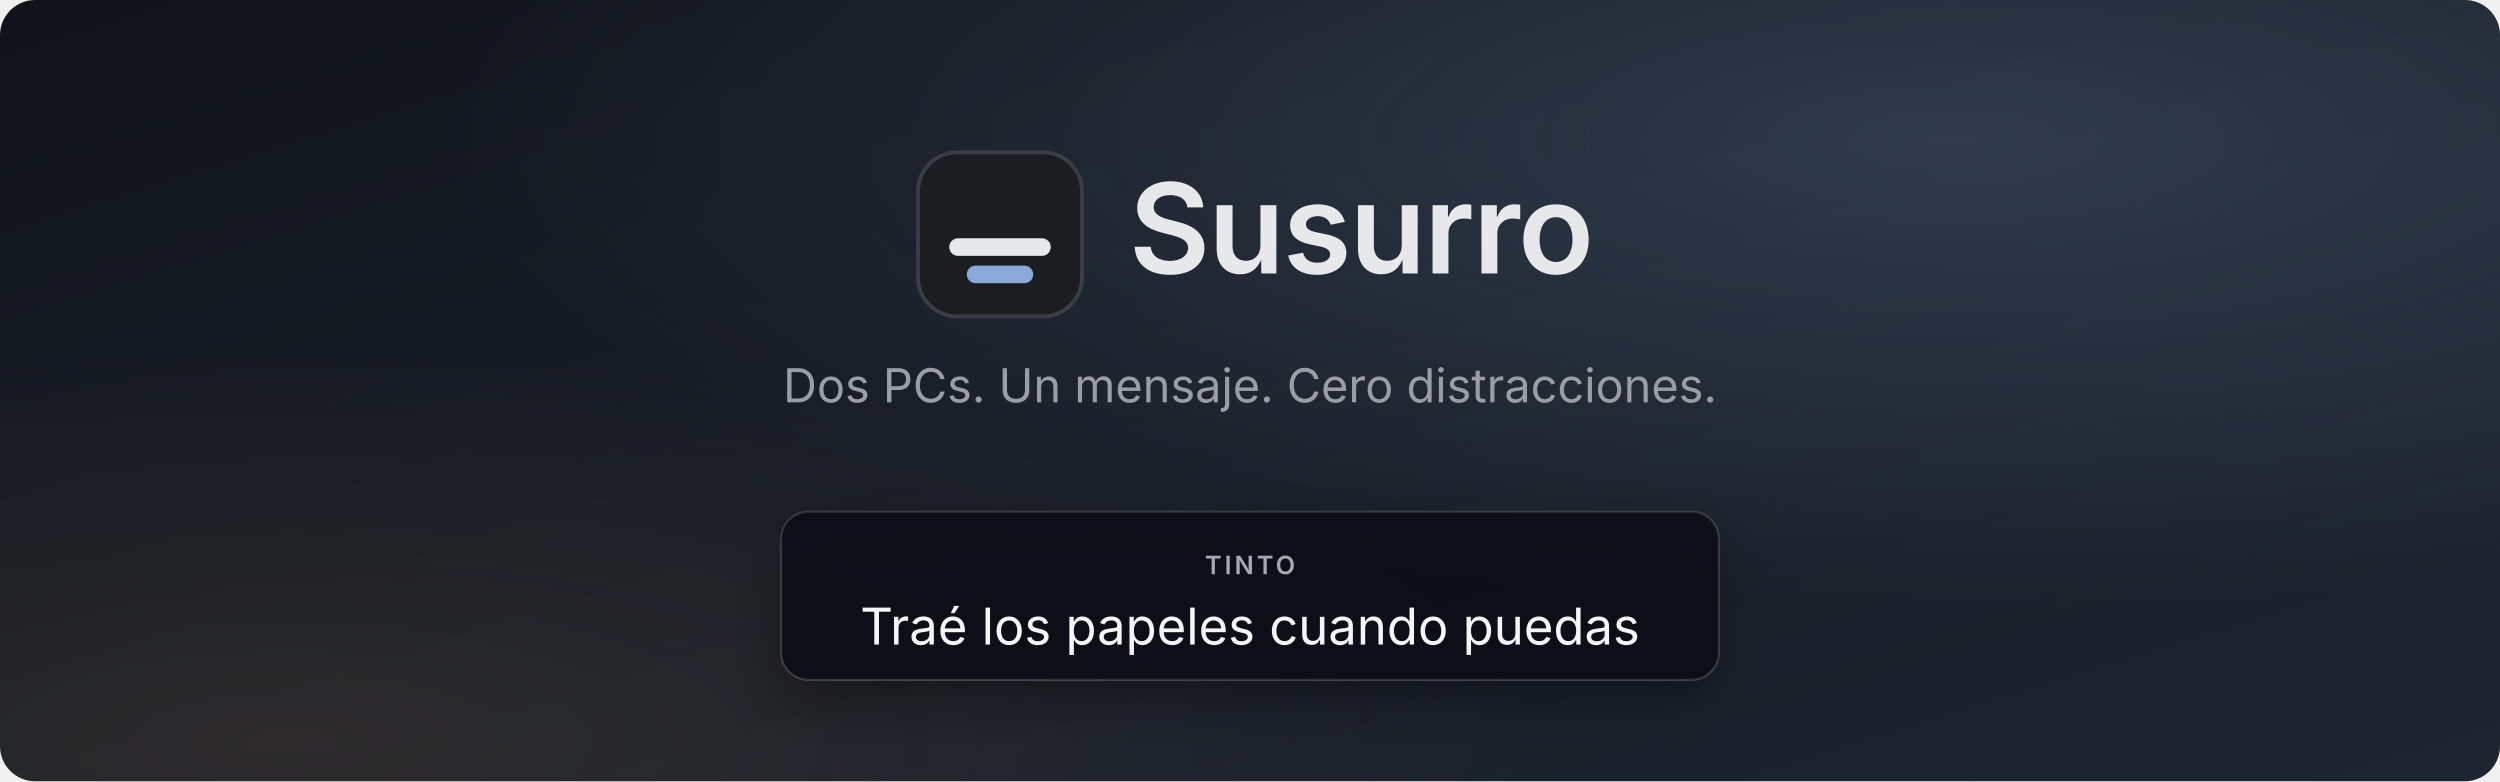
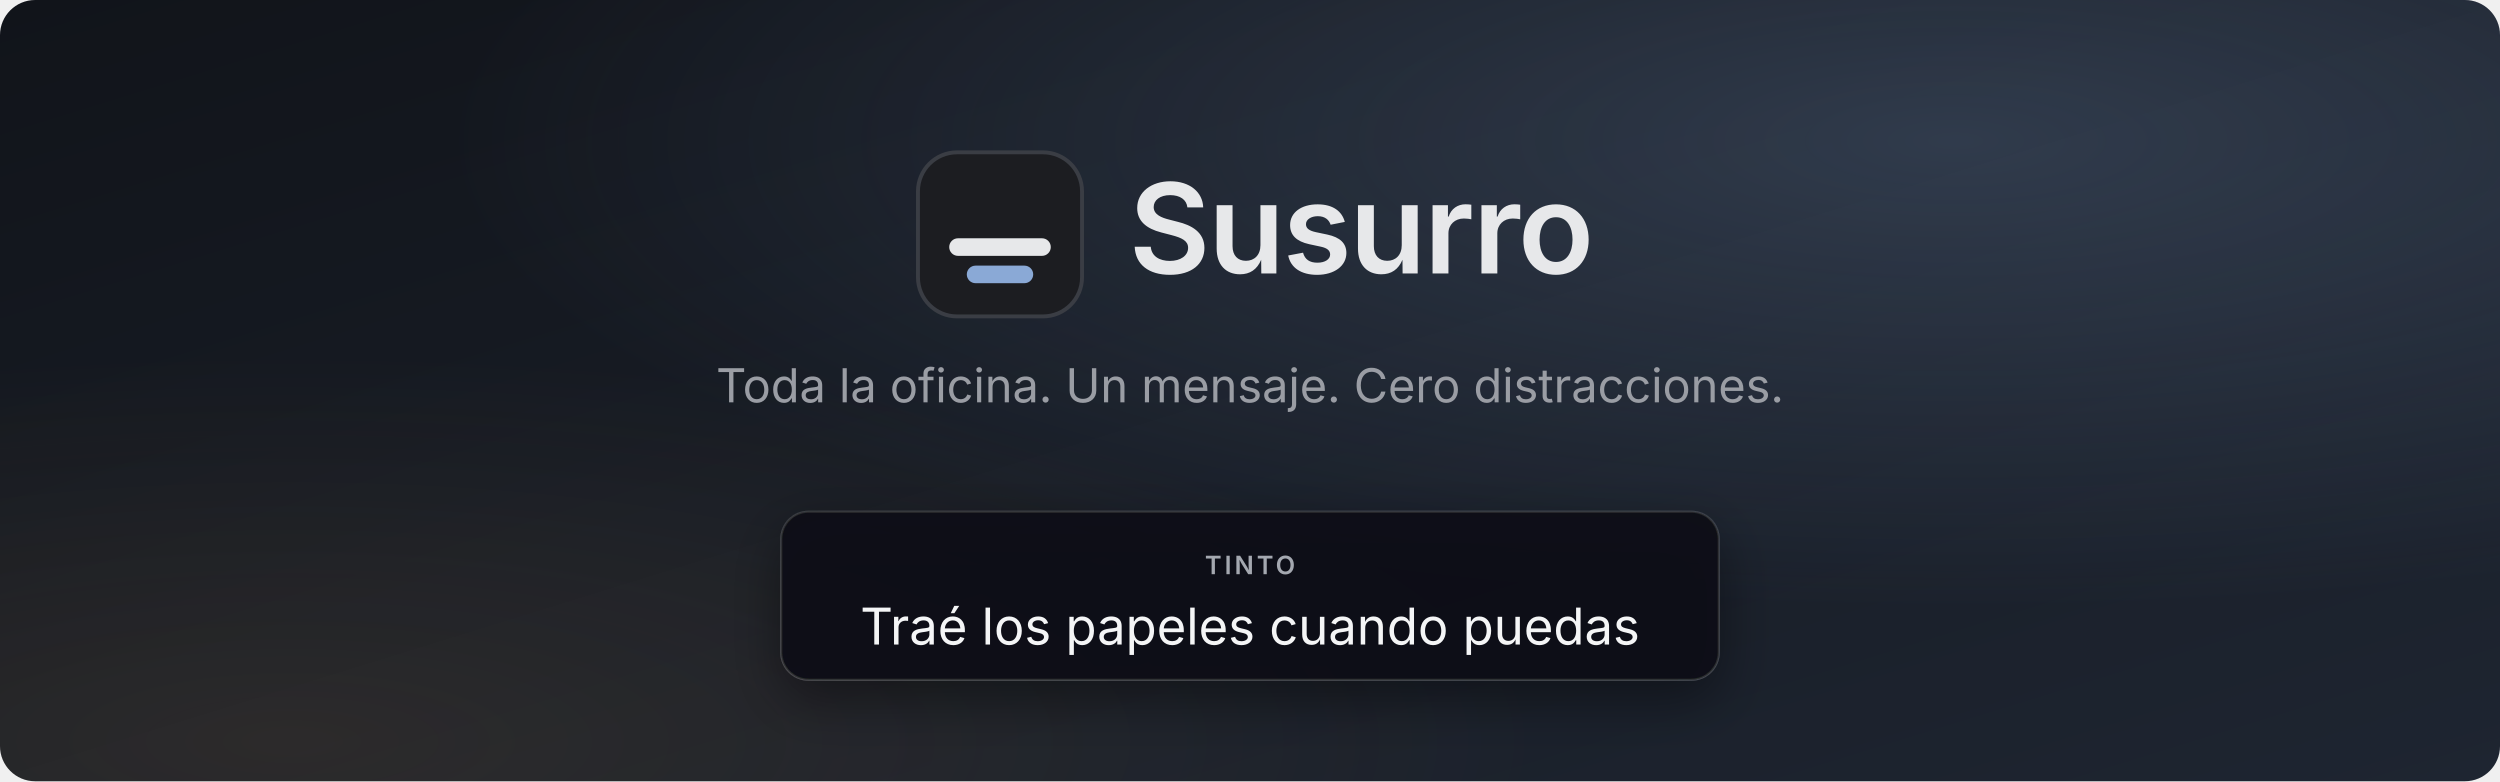
- <svg xmlns="http://www.w3.org/2000/svg" width="1280" height="400" viewBox="0 0 1280 400" role="img" aria-label="Susurro — Dos PCs. Un mensaje. Cero distracciones.">
+ <svg xmlns="http://www.w3.org/2000/svg" width="1280" height="400" viewBox="0 0 1280 400" role="img" aria-label="Susurro — Toda la oficina. Un mensaje. Cero distracciones.">
  <defs>
    <linearGradient id="bg" x1="0" y1="0" x2="1" y2="1">
      <stop offset="0" stop-color="#11141a" />
      <stop offset="1" stop-color="#1e2531" />
    </linearGradient>
    <radialGradient id="glow" cx="0.78" cy="0.18" r="0.6">
      <stop offset="0" stop-color="#8aa9d6" stop-opacity="0.22" />
      <stop offset="1" stop-color="#8aa9d6" stop-opacity="0" />
    </radialGradient>
    <radialGradient id="glow2" cx="0.12" cy="0.95" r="0.5">
      <stop offset="0" stop-color="#e0a458" stop-opacity="0.10" />
      <stop offset="1" stop-color="#e0a458" stop-opacity="0" />
    </radialGradient>
    <filter id="soft" x="-20%" y="-50%" width="140%" height="200%">
      <feDropShadow dx="0" dy="10" stdDeviation="14" flood-color="#000" flood-opacity="0.45" />
    </filter>
  </defs>
  <rect width="1280" height="400" rx="18" fill="url(#bg)" />
  <rect width="1280" height="400" rx="18" fill="url(#glow)" />
  <rect width="1280" height="400" rx="18" fill="url(#glow2)" />
  <g transform="translate(470 78)">
    <rect x="0" y="0" width="84" height="84" rx="20" fill="#1c1d21" stroke="#3a3d44" stroke-width="2" />
    <rect x="16" y="44" width="52" height="9" rx="4.5" fill="#e7e8ea" />
    <rect x="25" y="58" width="34" height="9" rx="4.5" fill="#8aa9d6" />
  </g>
  <text x="578" y="140" fill="#e7e8ea" font-family="Segoe UI Variable Display, Segoe UI, Inter, -apple-system, Helvetica Neue, Arial, sans-serif" font-size="64" font-weight="600" letter-spacing="-1">Susurro</text>
  <text x="640" y="206" text-anchor="middle" fill="#9a9da4" font-family="Segoe UI Variable Text, Segoe UI, Inter, -apple-system, Helvetica Neue, Arial, sans-serif" font-size="24">
-     Dos PCs. Un mensaje. Cero distracciones.
+     Toda la oficina. Un mensaje. Cero distracciones.
  </text>
  <g filter="url(#soft)">
    <rect x="400" y="262" width="480" height="86" rx="14" fill="#111215" fill-opacity="0.92" stroke="#ffffff" stroke-opacity="0.12" />
  </g>
  <text x="640" y="294" text-anchor="middle" fill="#a4a8b0" font-family="Segoe UI Variable Display, Segoe UI, Inter, -apple-system, Helvetica Neue, Arial, sans-serif" font-size="13" font-weight="600" letter-spacing="1.5">TINTO</text>
  <text x="640" y="330" text-anchor="middle" fill="#f4f5f6" font-family="Segoe UI Variable Display, Segoe UI, Inter, -apple-system, Helvetica Neue, Arial, sans-serif" font-size="26">Traé los papeles cuando puedas</text>
</svg>
